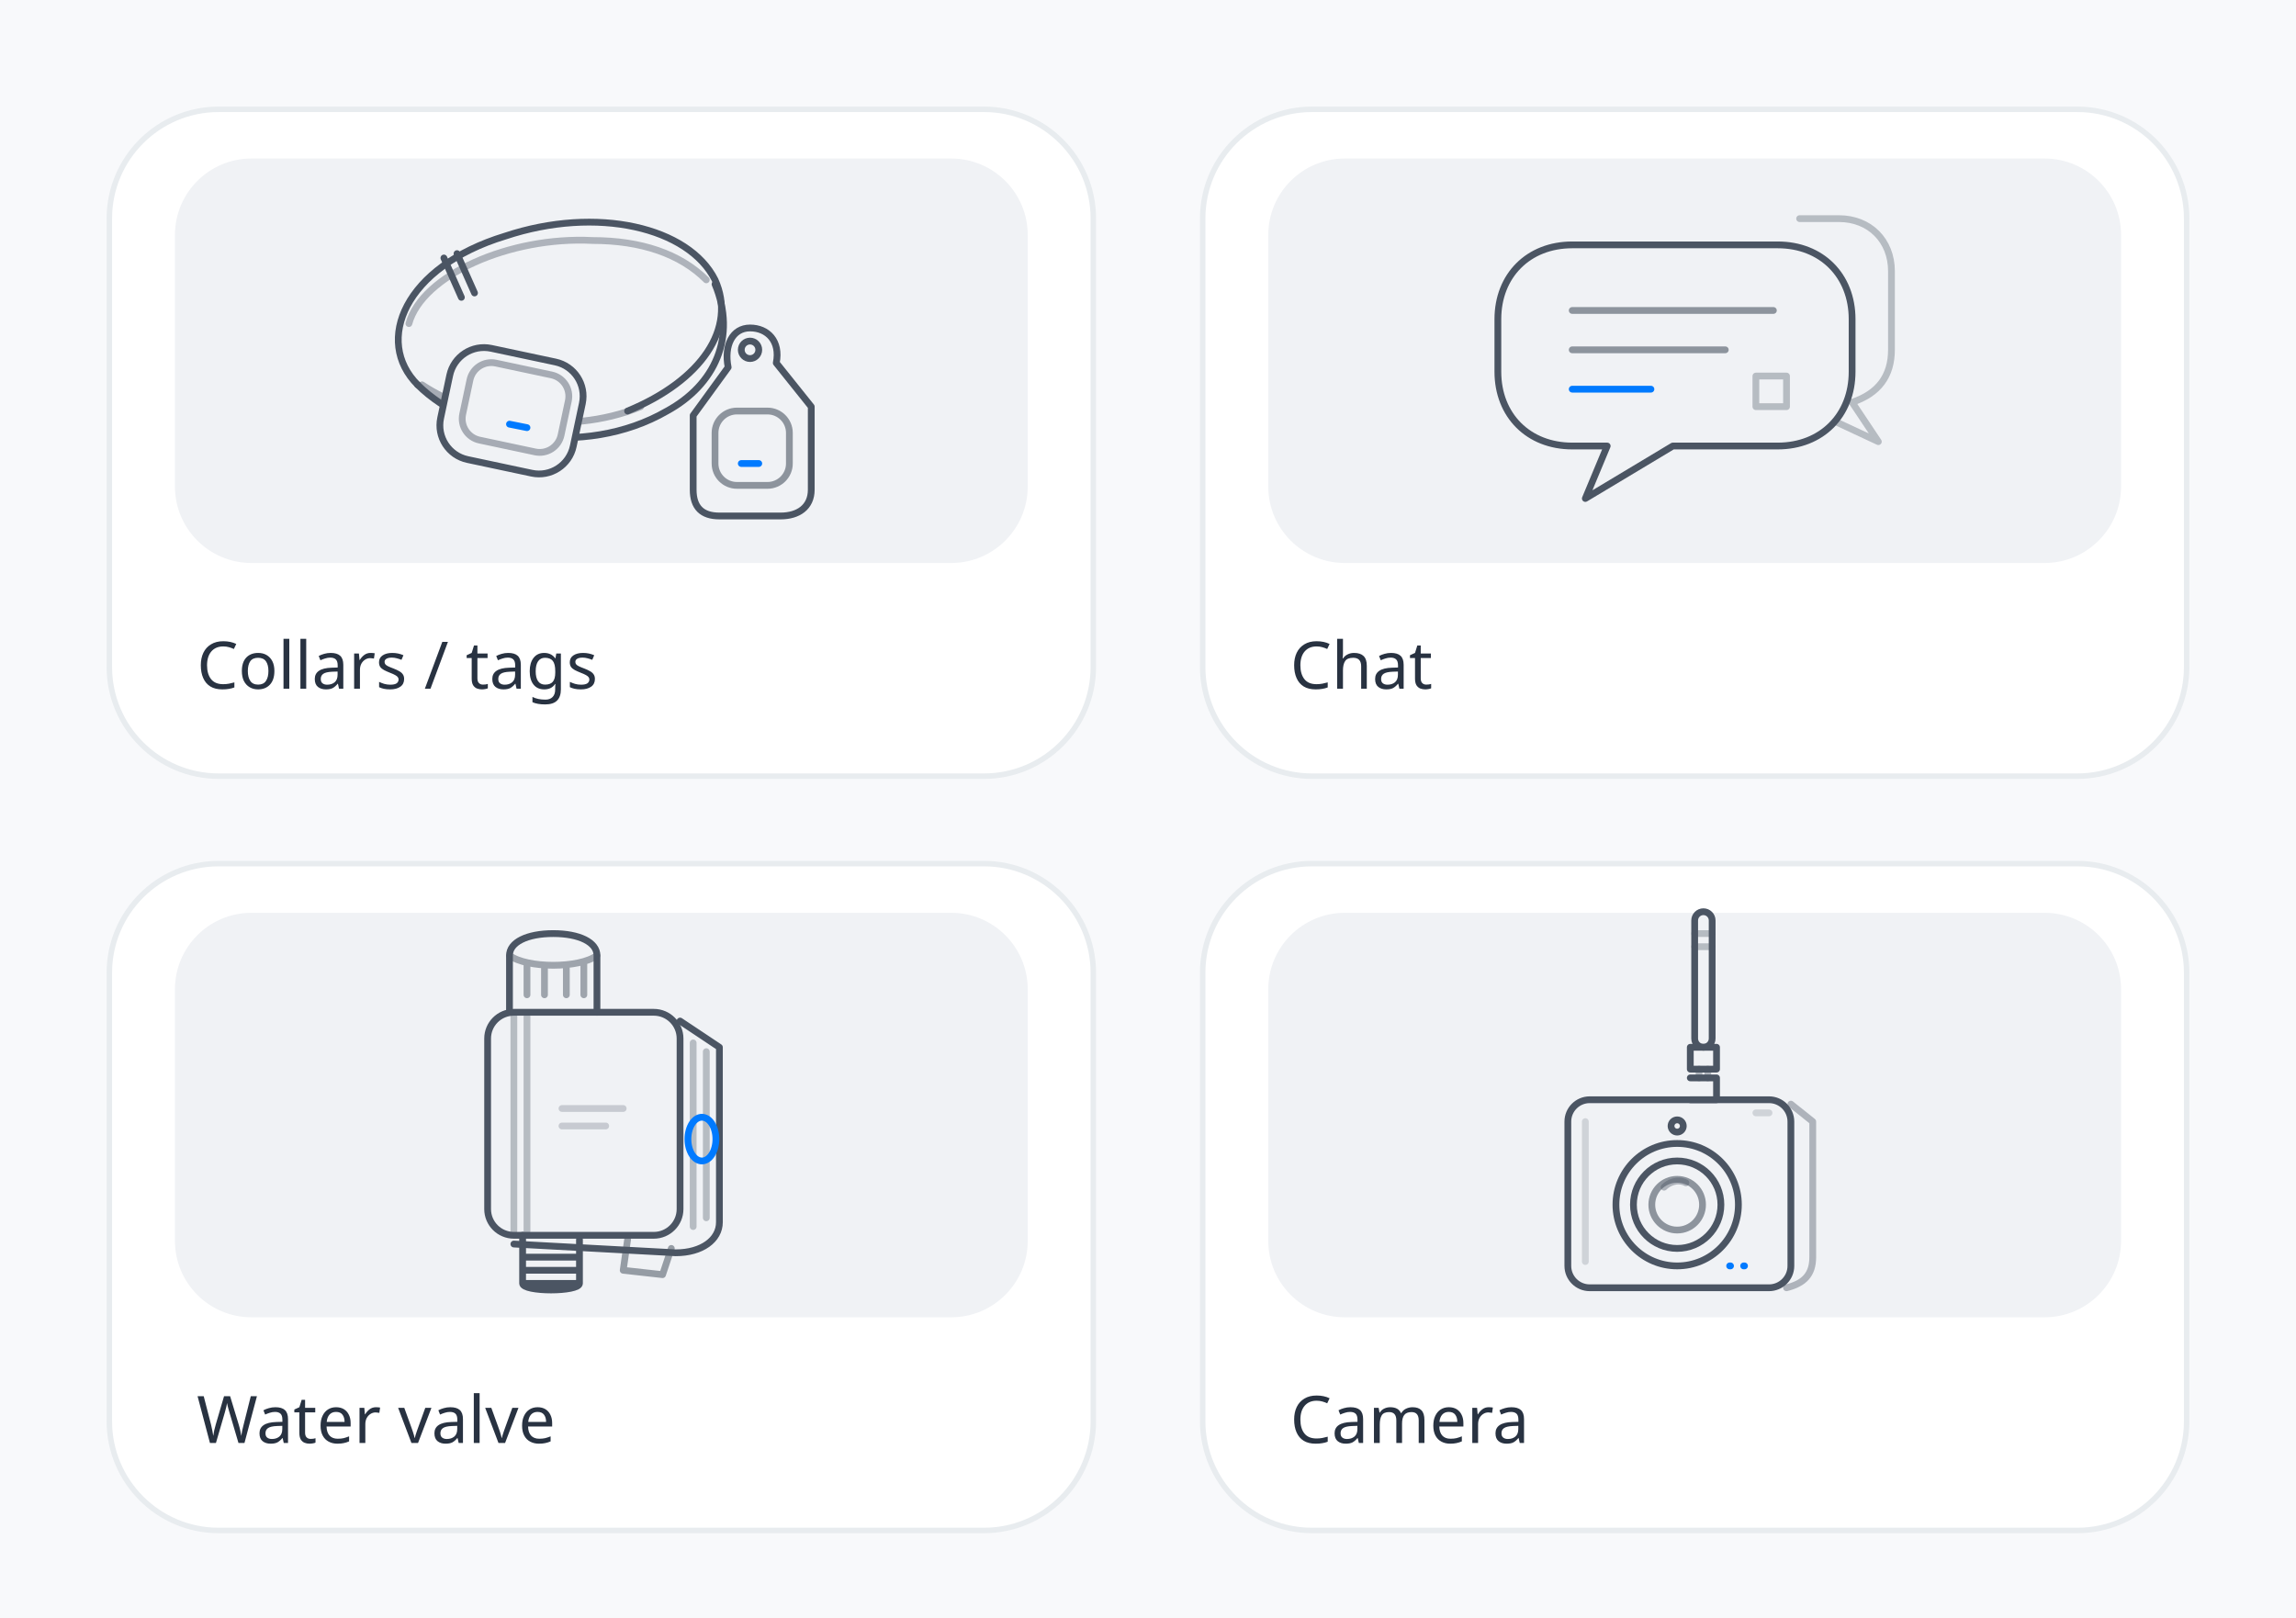
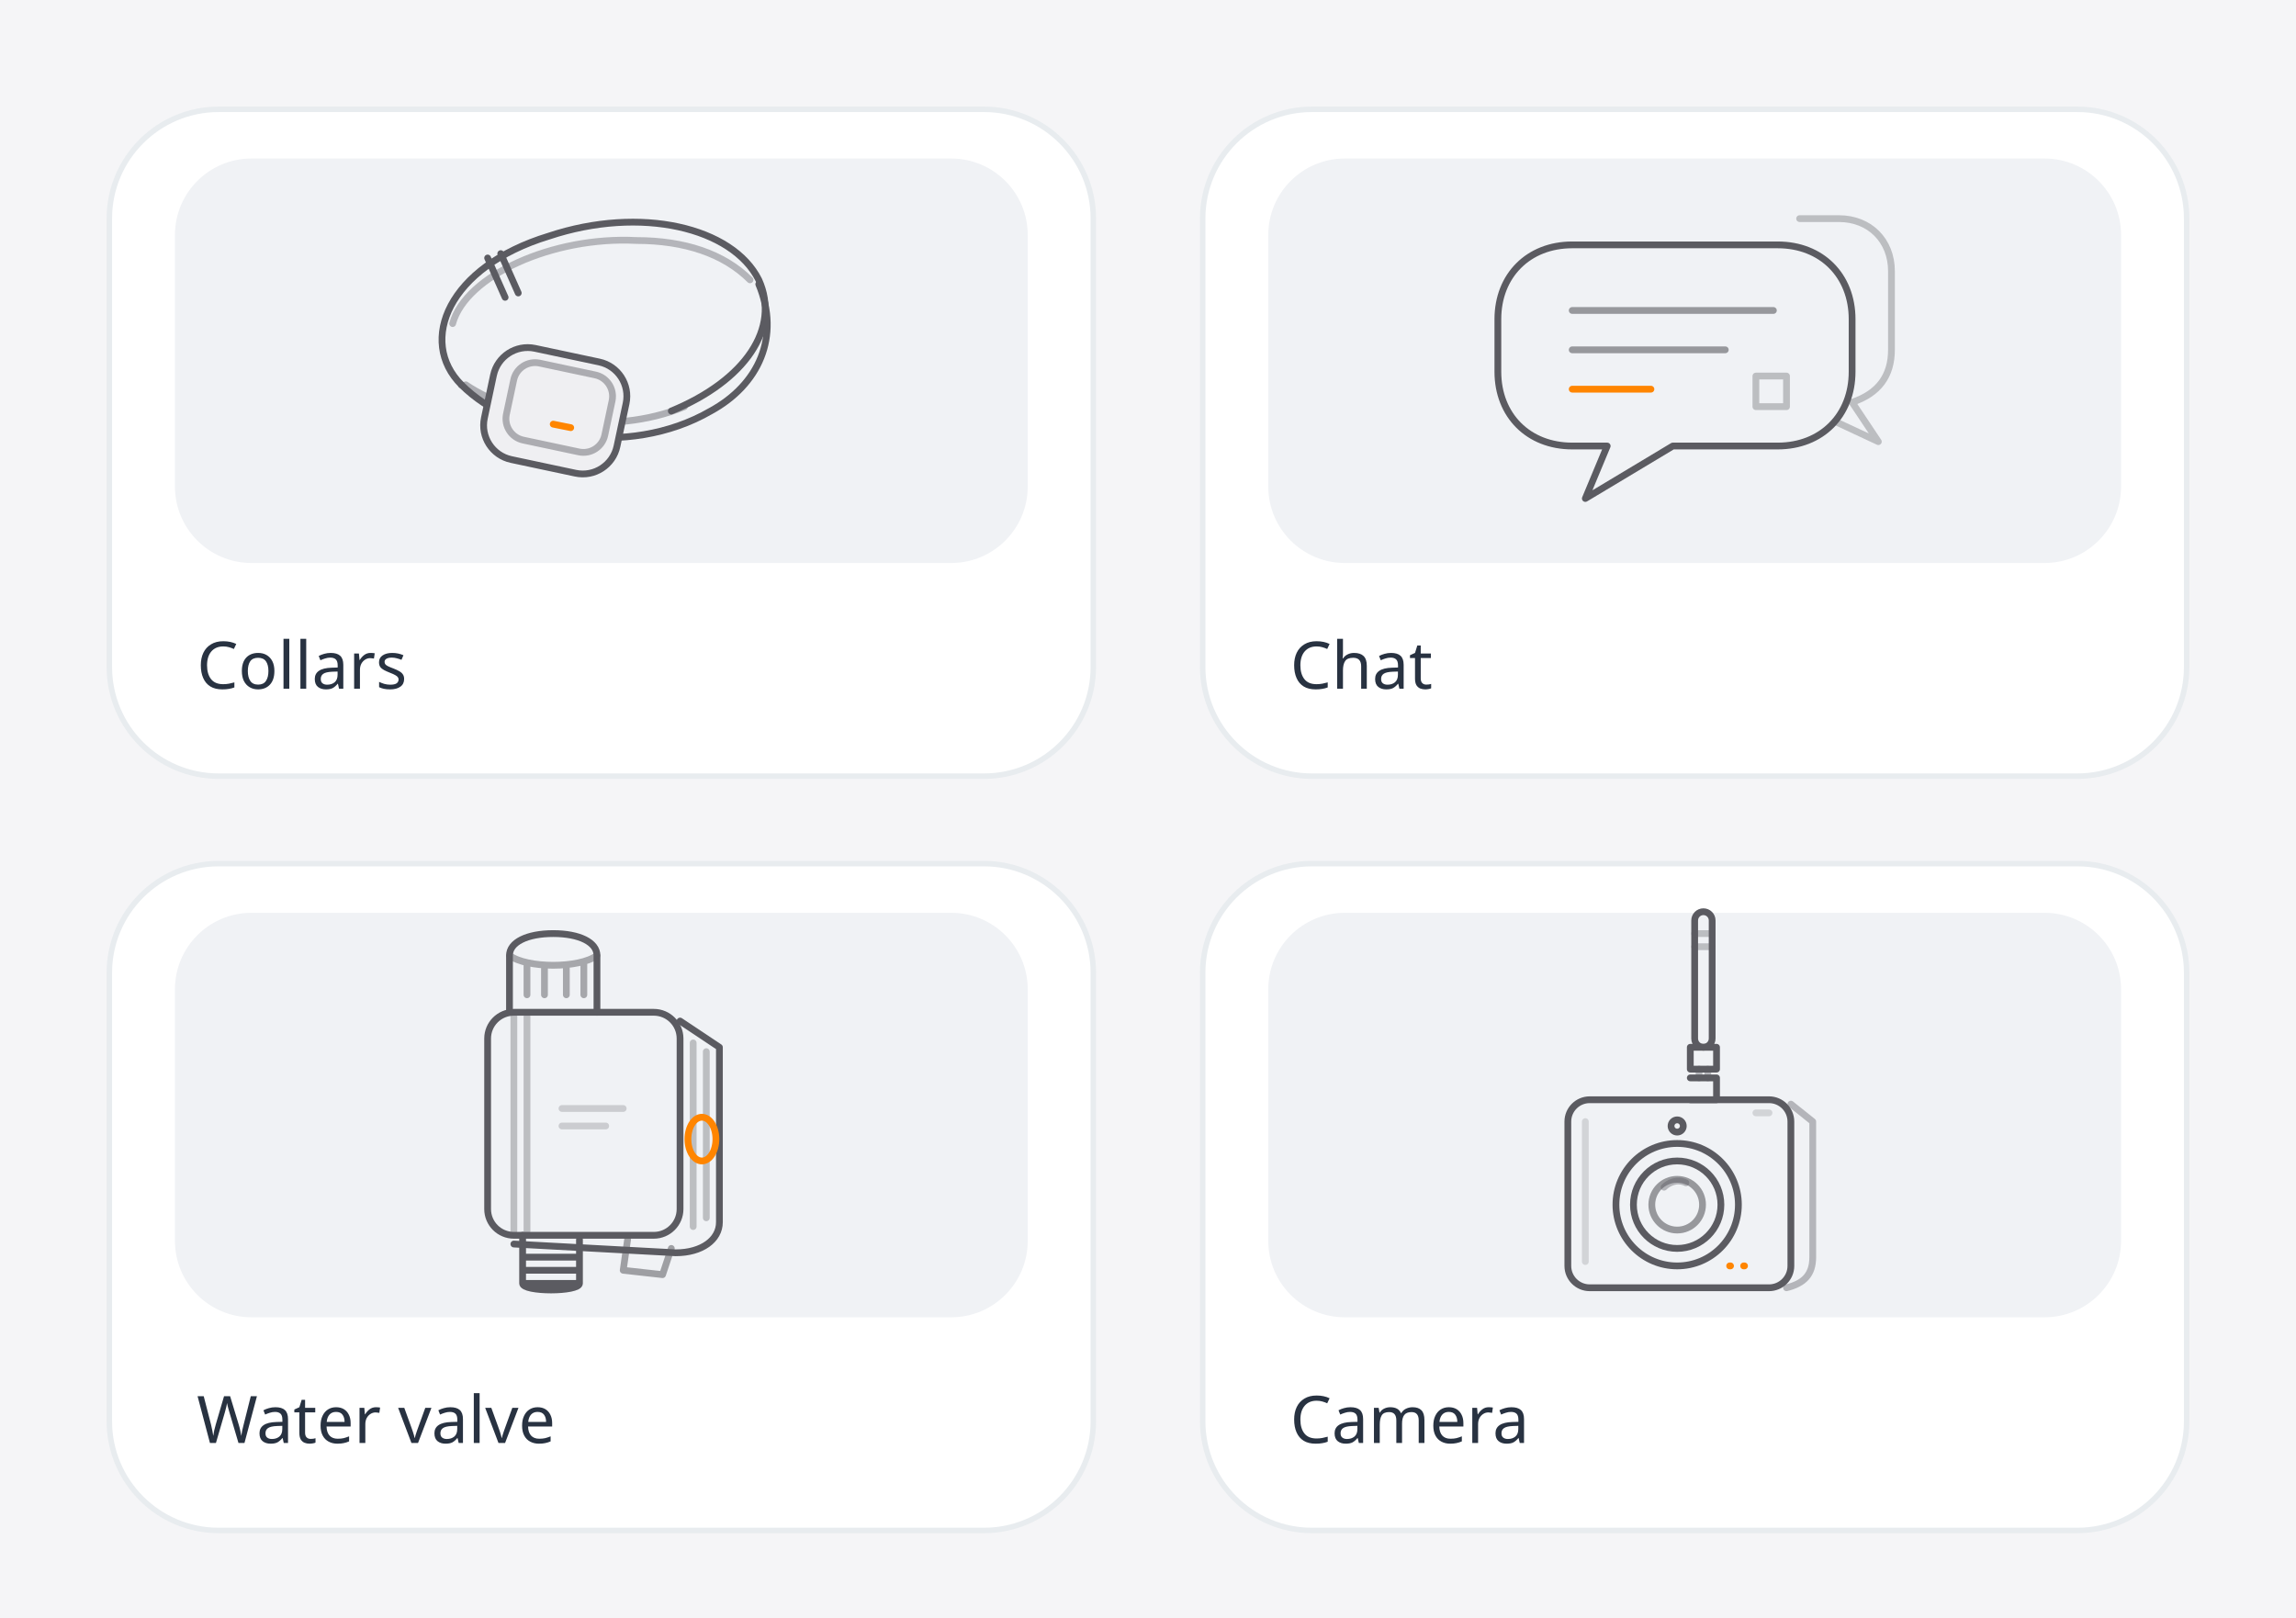
<svg xmlns="http://www.w3.org/2000/svg" width="420" height="296" viewBox="0 0 420 296">
-   <rect width="420" height="296" fill="#F8F9FB" />
+   <rect width="420" height="296" fill="#F5F5F7" />
  <g transform="translate(20 20)">
    <rect width="180" height="122" rx="20" fill="white" stroke="#E8ECEF" />
    <rect x="12" y="9" width="156" height="74" rx="14" fill="#F0F2F5" />
-     <svg x="40" y="4" width="100" height="80" color="#4B5563" class="pz-product-art" viewBox="0 0 120 100" fill="none" stroke="currentColor" stroke-width="1.55" stroke-linecap="round" stroke-linejoin="round" aria-hidden="true">
-       <path d="M18 58C8 48 15 31 38 24c21-7 42-2 48 10 5 11-3 23-20 30" />
-       <path d="M18 58c12 12 38 17 57 6 11-6 16-17 11-29" />
-       <path d="M16 44c3-11 23-20 42-19 11 0 20 3 26 9" opacity=".4" />
-       <path d="M19 58c12 8 33 12 50 5" opacity=".45" />
-       <path d="m24 29 4 9m-1-10 4 9" />
-       <rect x="27" y="48" width="31" height="26" rx="8" transform="rotate(12 27 48)" fill="#F0F2F5" />
-       <rect x="31" y="52" width="23" height="18" rx="5" transform="rotate(12 31 52)" opacity=".45" />
-       <path d="m39 67 4 .8" stroke="#007AFF" />
-       <path d="M89 54c-1-5 1-9 5-9s7 3 6 8l8 10v19c0 4-3 6-7 6H87c-4 0-6-2-6-6V65Z" fill="#F0F2F5" />
-       <circle cx="94" cy="50" r="2" />
-       <rect x="86" y="64" width="17" height="17" rx="5" opacity=".6" />
-       <path d="M92 76h4" stroke="#007AFF" />
+     <svg x="40" y="4" width="100" height="80" color="#5B5B61" class="pz-product-art" viewBox="0 0 120 100" fill="none" stroke="currentColor" stroke-width="1.55" stroke-linecap="round" stroke-linejoin="round" aria-hidden="true">
+       <g transform="translate(10 0)">
+         <path d="M18 58C8 48 15 31 38 24c21-7 42-2 48 10 5 11-3 23-20 30" />
+         <path d="M18 58c12 12 38 17 57 6 11-6 16-17 11-29" />
+         <path d="M16 44c3-11 23-20 42-19 11 0 20 3 26 9" opacity=".4" />
+         <path d="M19 58c12 8 33 12 50 5" opacity=".45" />
+         <path d="m24 29 4 9m-1-10 4 9" />
+         <rect x="27" y="48" width="31" height="26" rx="8" transform="rotate(12 27 48)" fill="#EFEFF2" />
+         <rect x="31" y="52" width="23" height="18" rx="5" transform="rotate(12 31 52)" opacity=".45" />
+         <path d="m39 67 4 .8" stroke="#FF8500" />
+       </g>
    </svg>
-     <text x="16" y="106" font-family="Segoe UI,sans-serif" font-size="12" fill="#283241">Collars / tags</text>
+     <text x="16" y="106" font-family="Segoe UI,sans-serif" font-size="12" fill="#283241">Collars</text>
  </g>
  <g transform="translate(220 20)">
    <rect width="180" height="122" rx="20" fill="white" stroke="#E8ECEF" />
    <rect x="12" y="9" width="156" height="74" rx="14" fill="#F0F2F5" />
-     <svg x="40" y="4" width="100" height="80" color="#4B5563" class="pz-product-art" viewBox="0 0 120 100" fill="none" stroke="currentColor" stroke-width="1.55" stroke-linecap="round" stroke-linejoin="round" aria-hidden="true">
+     <svg x="40" y="4" width="100" height="80" color="#5B5B61" class="pz-product-art" viewBox="0 0 120 100" fill="none" stroke="currentColor" stroke-width="1.55" stroke-linecap="round" stroke-linejoin="round" aria-hidden="true">
      <path d="M84 20h9c7 0 12 5 12 12v18c0 6-3 10-9 12l6 9-15-7" opacity=".35" />
      <path d="M32 26h47c10 0 17 7 17 17v12c0 10-7 17-17 17H55L35 84l5-12h-8c-10 0-17-7-17-17V43c0-10 7-17 17-17Z" fill="#F0F2F5" />
      <path d="M32 41h46m-46 9h35" opacity=".6" />
-       <path d="M32 59h18" stroke="#007AFF" />
+       <path d="M32 59h18" stroke="#FF8500" />
      <path d="M74 56h7v7h-7z" opacity=".35" />
    </svg>
    <text x="16" y="106" font-family="Segoe UI,sans-serif" font-size="12" fill="#283241">Chat</text>
  </g>
  <g transform="translate(20 158)">
    <rect width="180" height="122" rx="20" fill="white" stroke="#E8ECEF" />
    <rect x="12" y="9" width="156" height="74" rx="14" fill="#F0F2F5" />
-     <svg x="40" y="4" width="100" height="80" color="#4B5563" class="pz-product-art" viewBox="0 0 120 100" fill="none" stroke="currentColor" stroke-width="1.55" stroke-linecap="round" stroke-linejoin="round" aria-hidden="true">
+     <svg x="40" y="4" width="100" height="80" color="#5B5B61" class="pz-product-art" viewBox="0 0 120 100" fill="none" stroke="currentColor" stroke-width="1.55" stroke-linecap="round" stroke-linejoin="round" aria-hidden="true">
      <rect x="34" y="29" width="44" height="51" rx="6" fill="#F0F2F5" />
      <path d="m78 31 9 6v40c0 4-4 7-10 7l-37-2" />
      <path d="M40 30v49m3-49v49m38-43v42m3-40v38" opacity=".35" />
      <path d="M39 29V16c0-3 4-5 10-5s10 2 10 5v13" />
      <path d="M39 16c4 3 16 3 20 0m-16 2v7m4-6v6m5-6v6m4-7v7" opacity=".5" />
      <path d="M42 80v11c0 2 13 2 13 0V81m-13 4h13m-13 3h13m-13 3h13" />
      <path d="m66 81-1 7 9 1 2-6" opacity=".55" />
-       <ellipse cx="83" cy="58" rx="3.2" ry="5" stroke="#007AFF" />
+       <ellipse cx="83" cy="58" rx="3.2" ry="5" stroke="#FF8500" />
      <path d="M51 51h14m-14 4h10" opacity=".25" />
    </svg>
    <text x="16" y="106" font-family="Segoe UI,sans-serif" font-size="12" fill="#283241">Water valve</text>
  </g>
  <g transform="translate(220 158)">
    <rect width="180" height="122" rx="20" fill="white" stroke="#E8ECEF" />
    <rect x="12" y="9" width="156" height="74" rx="14" fill="#F0F2F5" />
-     <svg x="40" y="4" width="100" height="80" color="#4B5563" class="pz-product-art" viewBox="0 0 120 100" fill="none" stroke="currentColor" stroke-width="1.55" stroke-linecap="round" stroke-linejoin="round" aria-hidden="true">
+     <svg x="40" y="4" width="100" height="80" color="#5B5B61" class="pz-product-art" viewBox="0 0 120 100" fill="none" stroke="currentColor" stroke-width="1.55" stroke-linecap="round" stroke-linejoin="round" aria-hidden="true">
      <rect x="31" y="49" width="51" height="43" rx="5" fill="#F0F2F5" />
      <path d="m82 50 5 4v31c0 4-2 6-6 7" opacity=".4" />
      <rect x="60" y="6" width="4" height="31" rx="2" />
      <path d="M60 11h4m-4 3h4" opacity=".35" />
      <path d="M59 37h6v5h-6zm0 7h6v5h-6" />
      <path d="M61 42v2m2-2v2" opacity=".4" />
      <circle cx="56" cy="73" r="14" />
      <circle cx="56" cy="73" r="10" />
      <circle cx="56" cy="73" r="5.8" opacity=".6" />
      <path d="M53 69c1-1 3-2 5-1" opacity=".4" />
      <circle cx="56" cy="55" r="1.4" />
-       <path d="M68 87h.2m3 0h.2" stroke="#007AFF" />
+       <path d="M68 87h.2m3 0h.2" stroke="#FF8500" />
      <path d="M35 54v32m39-34h3" opacity=".2" />
    </svg>
    <text x="16" y="106" font-family="Segoe UI,sans-serif" font-size="12" fill="#283241">Camera</text>
  </g>
</svg>
